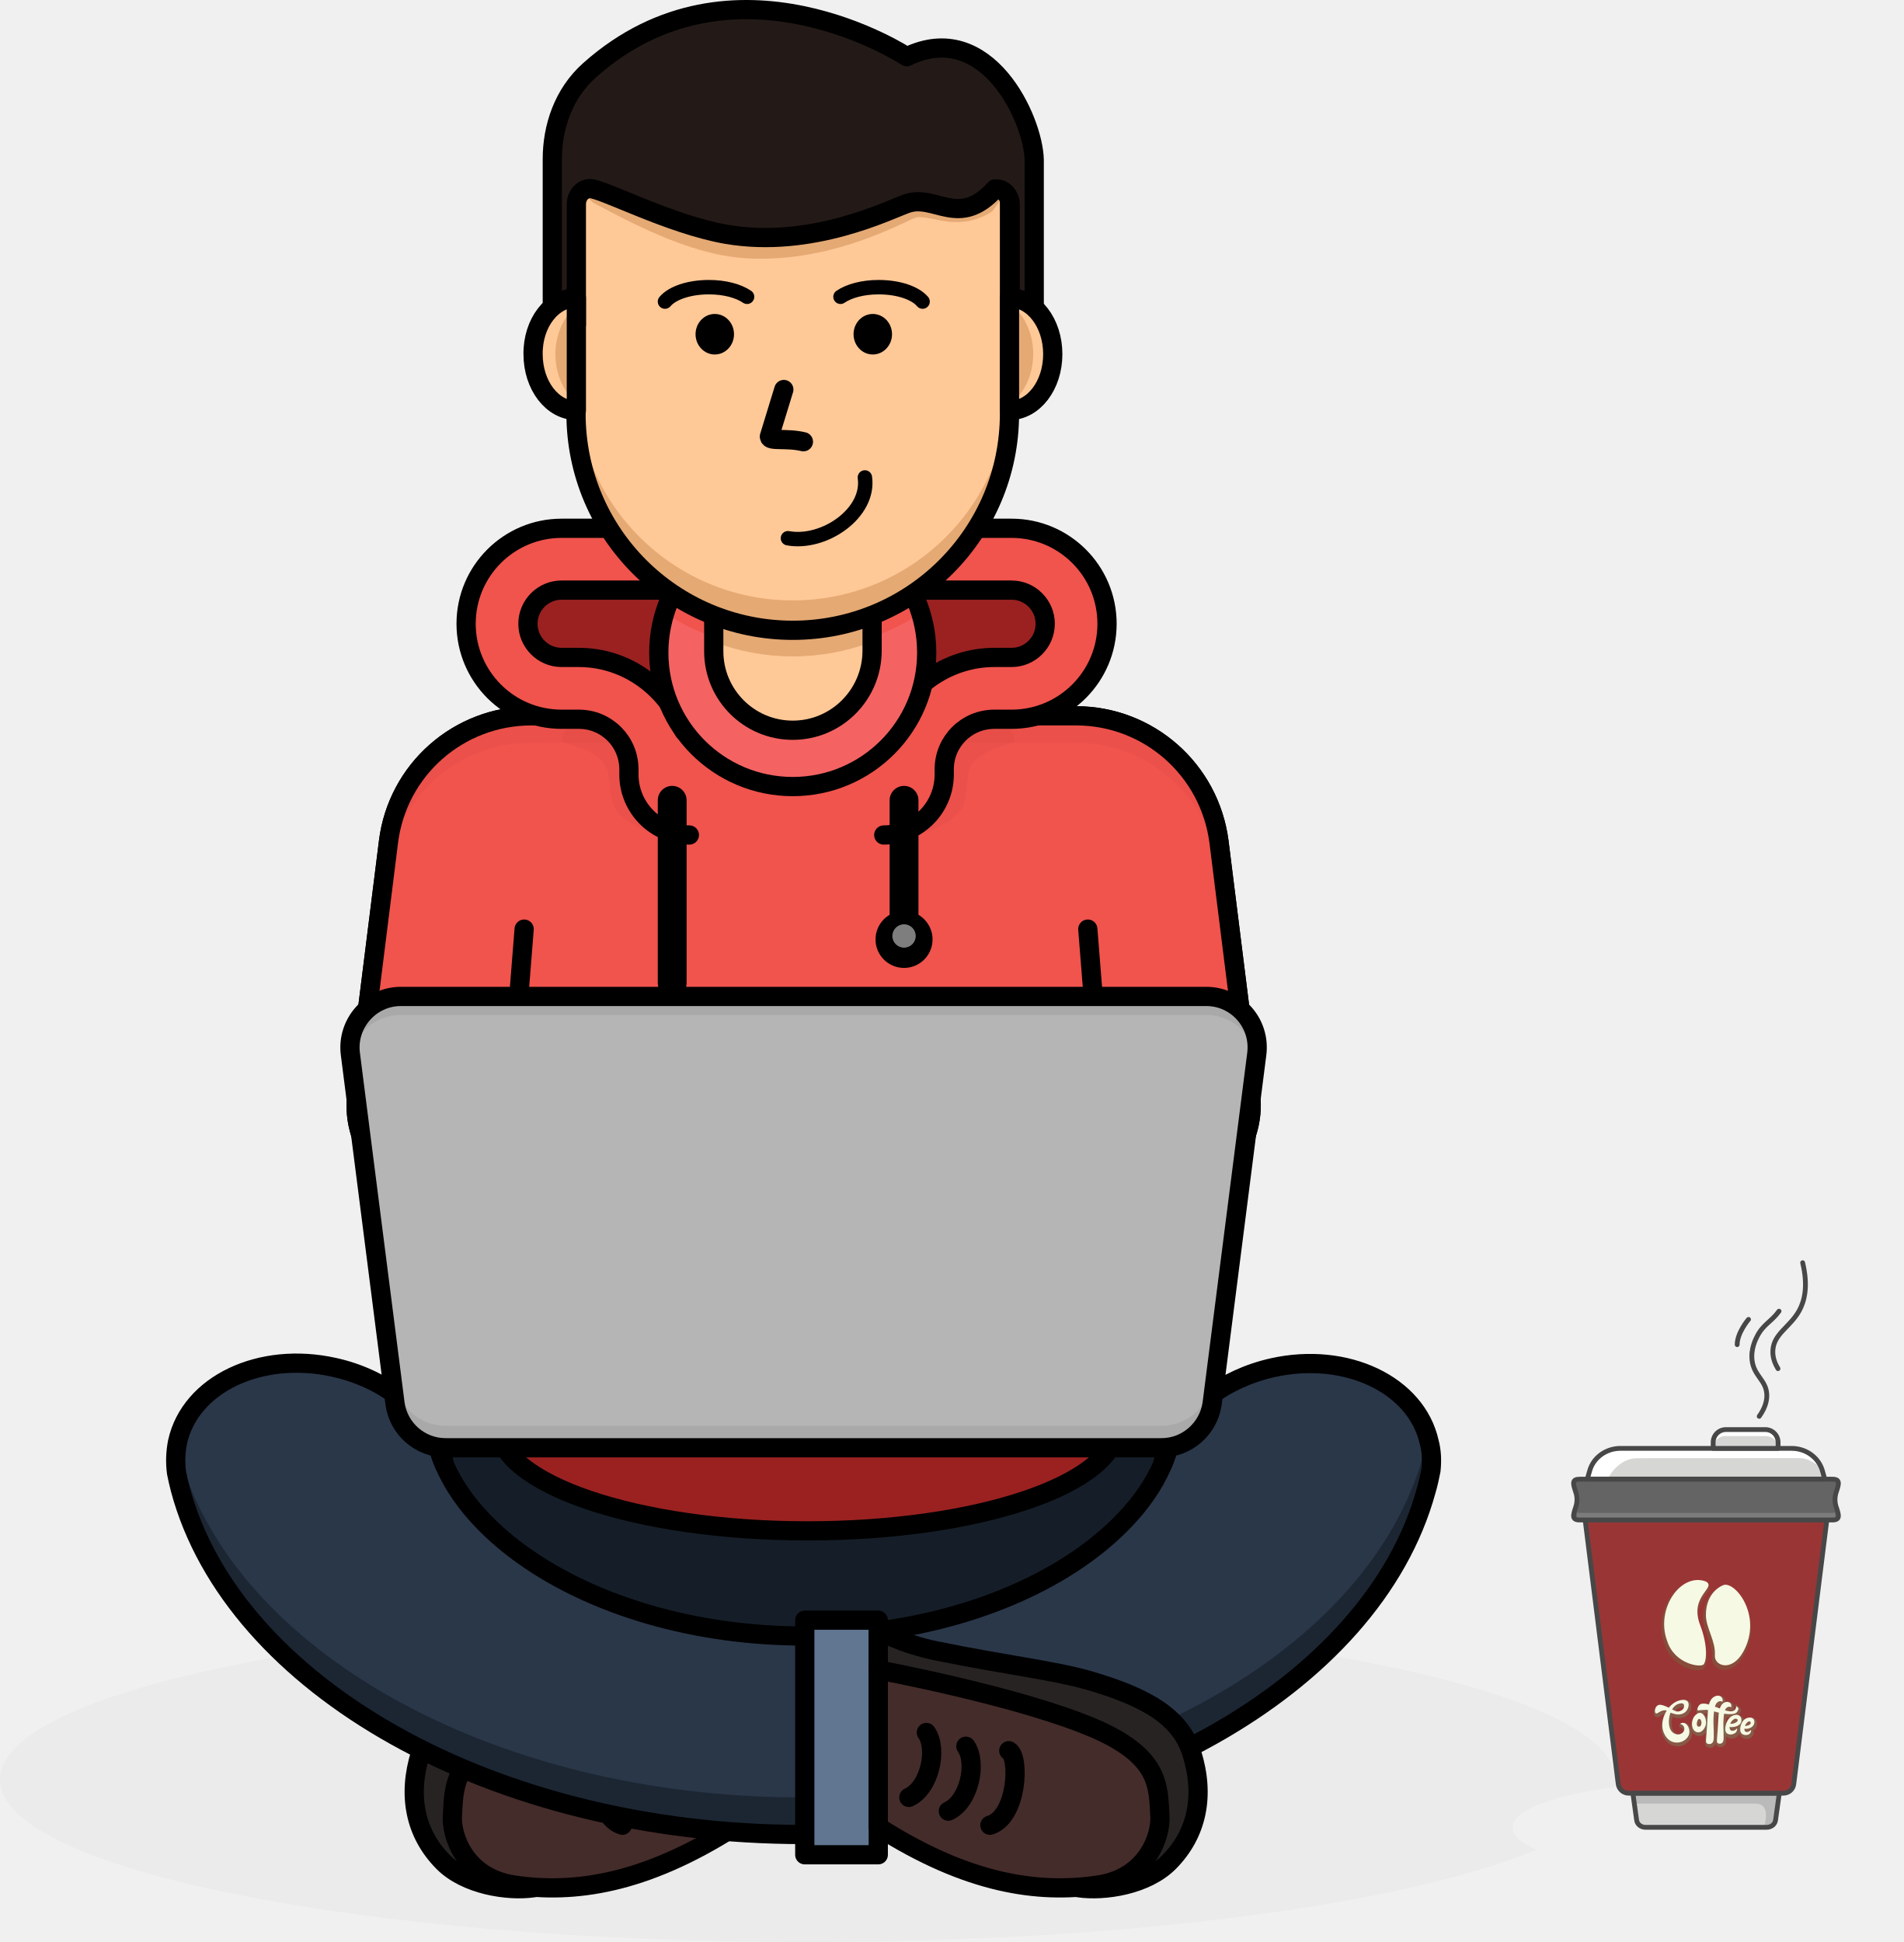
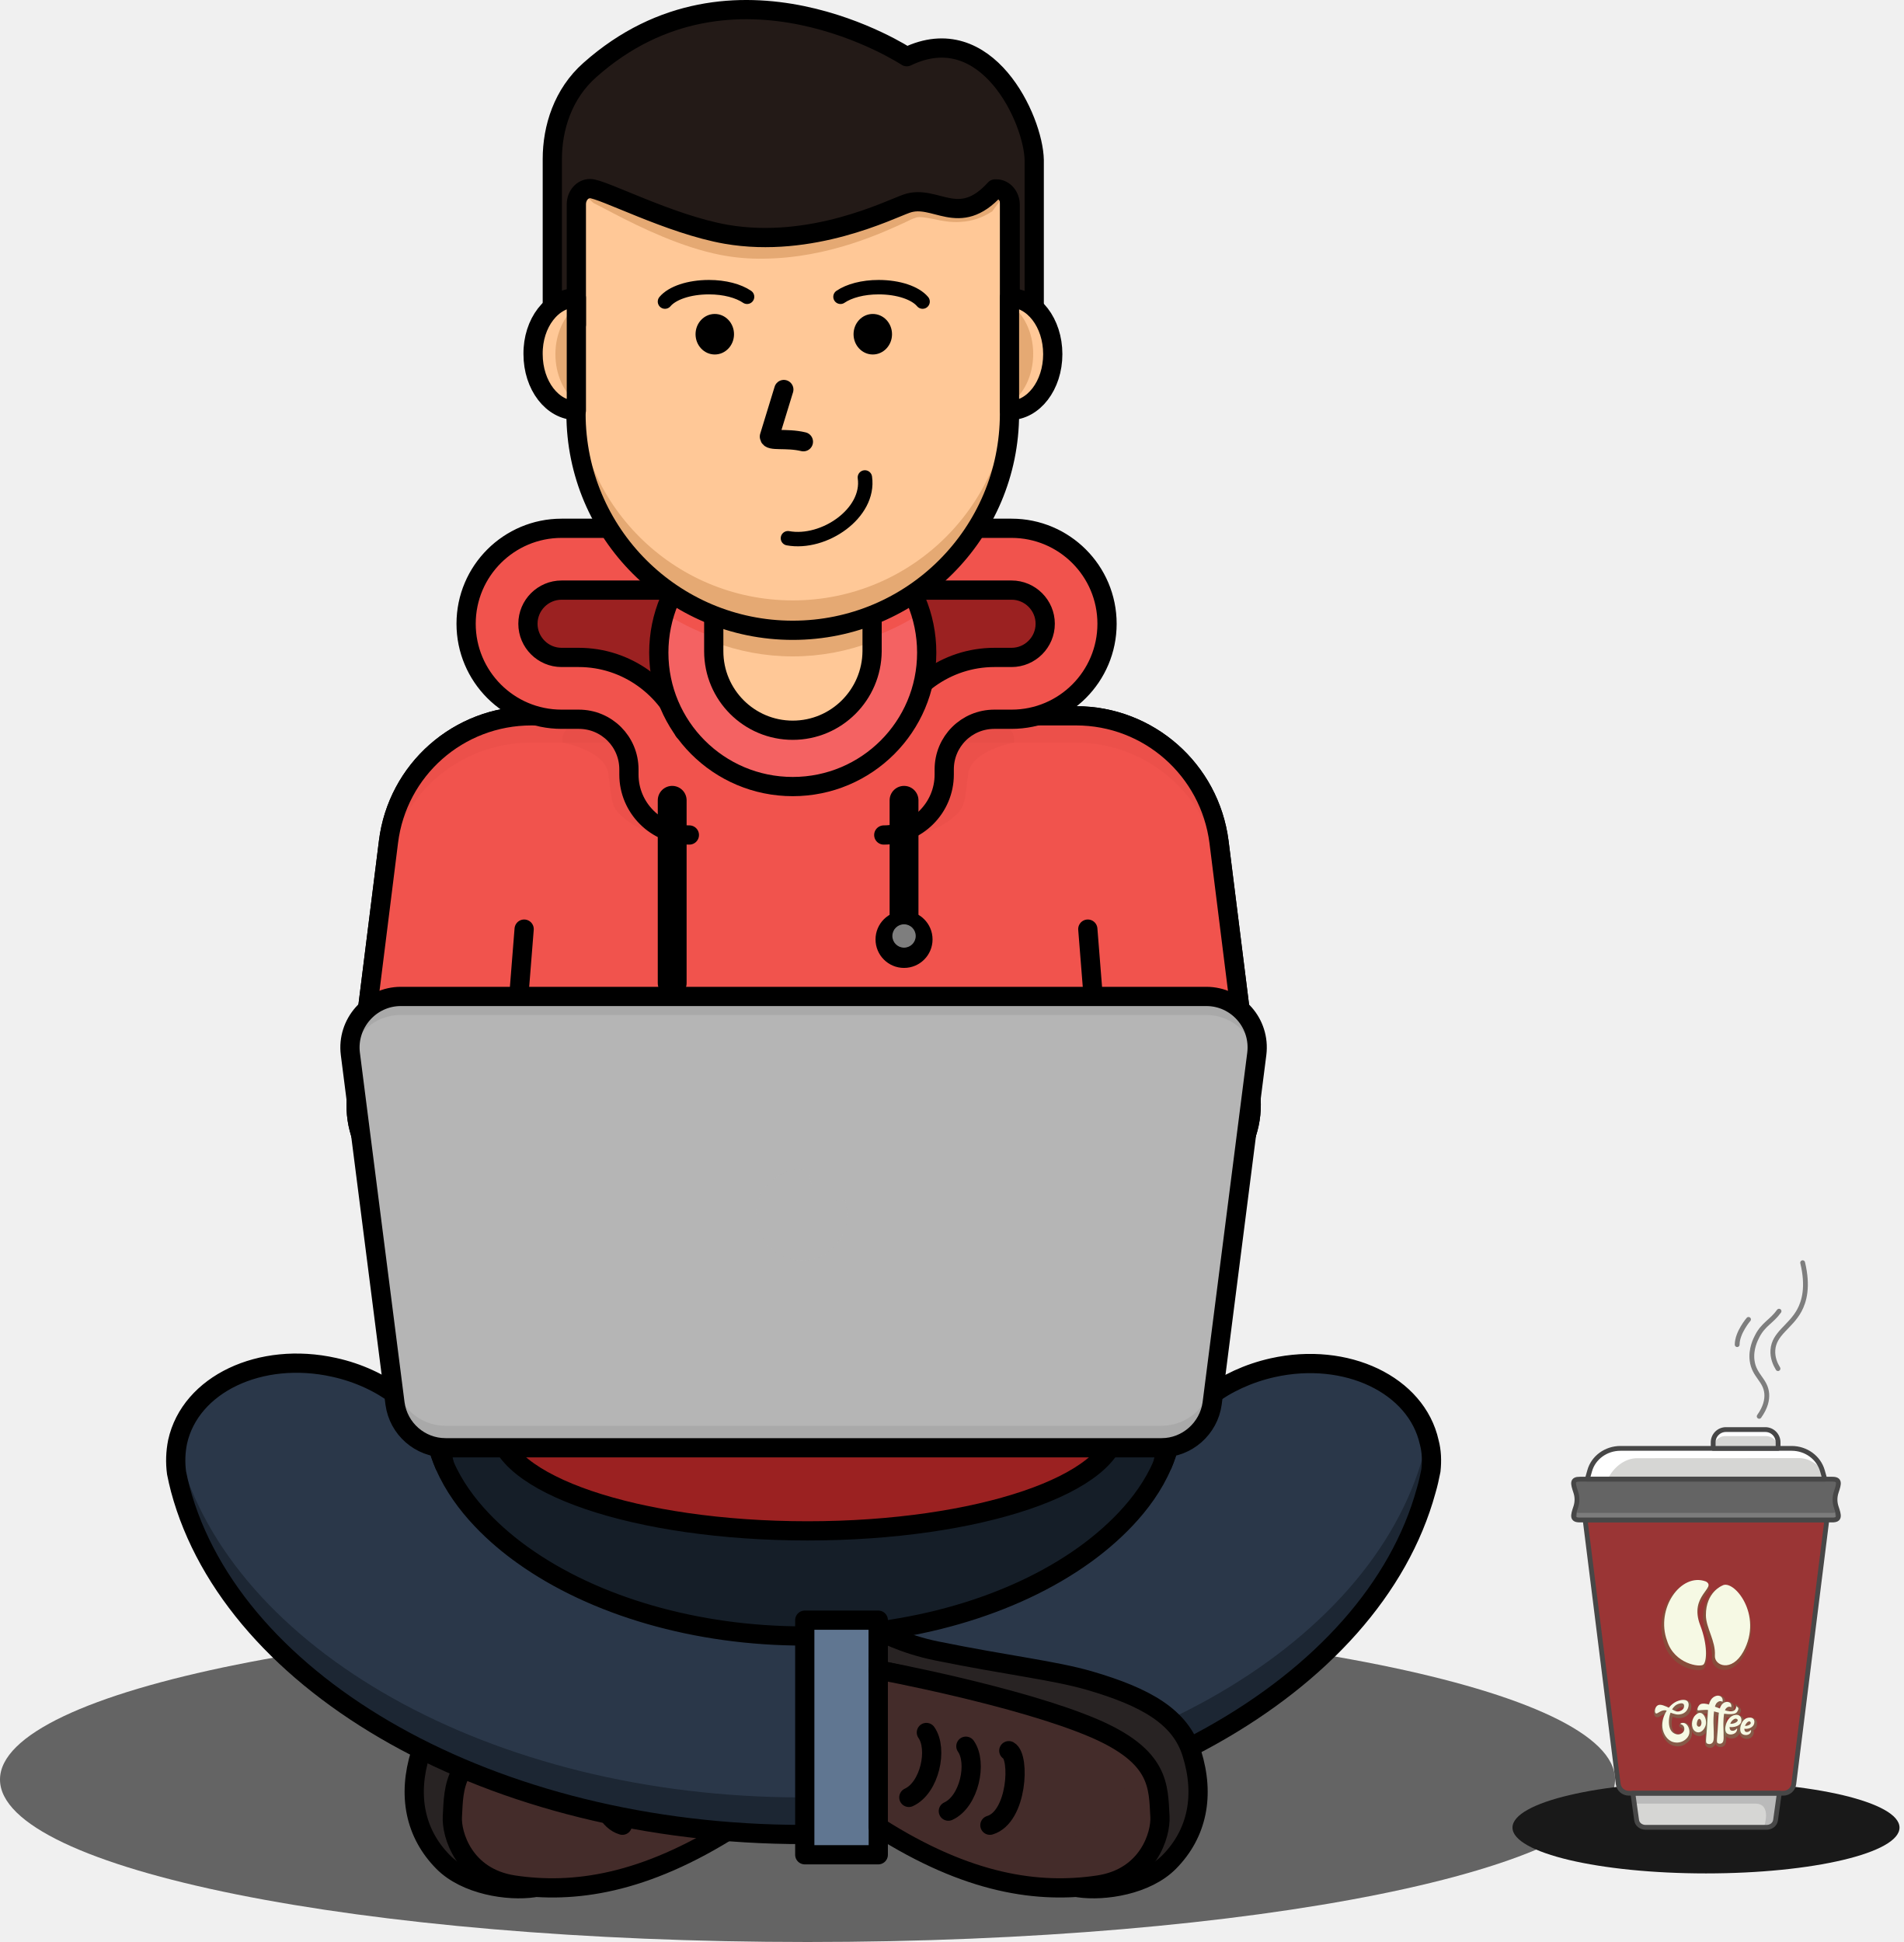
<svg xmlns="http://www.w3.org/2000/svg" width="396" height="404" viewBox="0 0 396 404" fill="none">
-   <path opacity="0.64" d="M167.986 404C260.762 404 335.971 388.868 335.971 370.203C335.971 351.537 260.762 336.406 167.986 336.406C75.21 336.406 0 351.537 0 370.203C0 388.868 75.21 404 167.986 404Z" fill="#E7E7E7" />
+   <path opacity="0.64" d="M167.986 404C260.762 404 335.971 388.868 335.971 370.203C335.971 351.537 260.762 336.406 167.986 336.406C75.21 336.406 0 351.537 0 370.203C0 388.868 75.21 404 167.986 404Z" fill="#151515" />
  <path d="M87.458 364.772C89.816 357.127 97.033 353.054 108.751 349.624C116.182 347.481 125.614 346.48 140.405 343.479C147.621 342.05 152.695 339.192 152.695 339.192V347.409C152.695 347.409 103.749 357.055 96.104 369.703C92.388 375.919 93.532 391.138 111.038 392.71C105.679 393.496 96.89 392.139 92.174 387.351C86.315 381.421 84.743 373.49 87.458 364.772Z" fill="#282323" stroke="black" stroke-width="4" stroke-miterlimit="10" stroke-linecap="round" stroke-linejoin="round" />
  <path d="M152.695 347.409C152.695 347.409 123.399 352.84 107.751 359.556C94.032 365.487 94.461 371.632 94.103 377.92C93.889 381.564 96.461 390.567 106.893 392.139C119.326 393.997 133.974 391.996 152.695 380.063C152.695 350.839 152.695 347.409 152.695 347.409Z" fill="#442C2A" />
  <path opacity="0.37" d="M94.103 377.92C94.389 372.846 94.175 367.845 101.32 362.986C101.034 364.772 100.963 366.487 100.891 368.273C100.677 371.918 109.466 367.202 119.898 368.702C130.759 370.346 137.189 382.778 152.695 374.418C152.695 376.205 152.695 378.063 152.695 379.992C133.974 391.924 119.326 393.854 106.893 392.067C96.461 390.567 93.889 381.492 94.103 377.92Z" fill="#442C2A" />
  <path d="M152.695 347.409C152.695 347.409 123.399 352.84 107.751 359.556C94.032 365.487 94.461 371.632 94.103 377.92C93.889 381.564 96.461 390.567 106.893 392.139C119.326 393.997 133.974 391.996 152.695 380.063C152.695 350.839 152.695 347.409 152.695 347.409Z" stroke="black" stroke-width="4" stroke-miterlimit="10" stroke-linecap="round" stroke-linejoin="round" />
  <path d="M125.543 364.201C123.185 365.487 123.756 377.991 129.472 379.706" stroke="black" stroke-width="4" stroke-miterlimit="10" stroke-linecap="round" stroke-linejoin="round" />
  <path d="M134.474 363.272C132.045 366.701 133.76 374.776 138.118 376.776" stroke="black" stroke-width="4" stroke-miterlimit="10" stroke-linecap="round" stroke-linejoin="round" />
  <path d="M142.692 360.414C140.262 363.843 141.977 371.918 146.336 373.918" stroke="black" stroke-width="4" stroke-miterlimit="10" stroke-linecap="round" stroke-linejoin="round" />
  <path d="M227.005 323.401C211.572 334.119 189.636 340.264 166.699 340.264C143.834 340.264 121.827 334.119 106.393 323.401C99.319 318.471 87.458 308.182 87.458 294.463C87.458 280.744 99.319 270.454 106.393 265.524C121.827 254.806 143.763 248.661 166.699 248.661C189.564 248.661 211.572 254.806 227.005 265.524C234.079 270.454 245.94 280.744 245.94 294.463C245.94 308.182 234.079 318.471 227.005 323.401Z" fill="#151E28" />
  <path d="M297.672 305.895C297.387 307.324 297.101 308.682 296.672 310.111C285.525 350.768 231.793 381.635 167.128 381.635C102.32 381.635 48.445 350.625 37.513 309.825C37.227 308.682 36.941 307.539 36.727 306.395C36.441 304.252 36.512 302.108 36.941 299.965C39.585 287.961 54.161 281.03 69.523 284.459C79.598 286.674 87.458 292.891 90.959 300.25C91.317 301.822 91.888 303.394 92.531 304.895C96.247 313.469 103.678 319.9 108.68 323.473C123.613 334.191 144.978 340.335 167.128 340.335C189.35 340.335 210.643 334.191 225.577 323.473C230.65 319.828 238.152 313.326 241.796 304.752C242.368 303.394 242.868 301.894 243.225 300.465C246.655 293.034 254.586 286.817 264.733 284.531C280.095 281.101 294.671 288.103 297.315 300.036C297.815 301.894 297.887 303.894 297.672 305.895Z" fill="#2A3749" />
  <path opacity="0.67" d="M297.315 299.893C297.244 299.536 297.172 299.25 297.03 298.893C296.815 300.036 296.529 301.251 296.172 302.394C285.168 343.051 231.364 373.918 166.771 373.918C101.963 373.918 48.088 342.908 37.156 302.108C37.013 301.68 36.941 301.251 36.798 300.751C36.513 302.608 36.441 304.466 36.727 306.253C36.941 307.396 37.227 308.539 37.513 309.682C48.445 350.482 102.321 381.492 167.128 381.492C231.793 381.492 285.526 350.625 296.672 309.968C297.03 308.611 297.387 307.181 297.673 305.752C297.887 303.895 297.816 301.894 297.315 299.893Z" fill="#151E28" />
  <path d="M297.672 305.895C297.387 307.324 297.101 308.682 296.672 310.111C285.525 350.768 231.793 381.635 167.128 381.635C102.32 381.635 48.445 350.625 37.513 309.825C37.227 308.682 36.941 307.539 36.727 306.395C36.441 304.252 36.512 302.108 36.941 299.965C39.585 287.961 54.161 281.03 69.523 284.459C79.598 286.674 87.458 292.891 90.959 300.25C91.317 301.822 91.888 303.394 92.531 304.895C96.247 313.469 103.678 319.9 108.68 323.473C123.613 334.191 144.978 340.335 167.128 340.335C189.35 340.335 210.643 334.191 225.577 323.473C230.65 319.828 238.152 313.326 241.796 304.752C242.368 303.394 242.868 301.894 243.225 300.465C246.655 293.034 254.586 286.817 264.733 284.531C280.095 281.101 294.671 288.103 297.315 300.036C297.815 301.894 297.887 303.894 297.672 305.895Z" stroke="black" stroke-width="4" stroke-miterlimit="10" stroke-linecap="round" stroke-linejoin="round" />
  <path d="M167.986 318.471C203.541 318.471 232.365 308.682 232.365 296.606C232.365 284.531 203.541 274.742 167.986 274.742C132.43 274.742 103.607 284.531 103.607 296.606C103.607 308.682 132.43 318.471 167.986 318.471Z" fill="#9B2121" />
  <path d="M167.986 318.471C203.541 318.471 232.365 308.682 232.365 296.606C232.365 284.531 203.541 274.742 167.986 274.742C132.43 274.742 103.607 284.531 103.607 296.606C103.607 308.682 132.43 318.471 167.986 318.471Z" stroke="black" stroke-width="4" stroke-miterlimit="10" stroke-linecap="round" stroke-linejoin="round" />
  <path d="M241.296 248.876H92.96C81.599 248.876 72.811 238.944 74.24 227.654L80.813 175.137C82.671 160.131 95.39 148.913 110.538 148.913H223.862C238.938 148.913 251.657 160.131 253.586 175.137L260.16 227.654C261.446 238.944 252.657 248.876 241.296 248.876Z" fill="#F1534D" />
  <path d="M241.296 248.876H92.96C81.599 248.876 72.811 238.944 74.24 227.654L80.813 175.137C82.671 160.131 95.39 148.913 110.538 148.913H223.862C238.938 148.913 251.657 160.131 253.586 175.137L260.16 227.654C261.446 238.944 252.657 248.876 241.296 248.876Z" stroke="black" stroke-width="4" stroke-miterlimit="10" stroke-linecap="round" stroke-linejoin="round" />
  <path d="M109.037 193.286L107.608 211.22" stroke="black" stroke-width="4" stroke-miterlimit="10" stroke-linecap="round" stroke-linejoin="round" />
  <path d="M226.291 193.286L227.72 211.22" stroke="black" stroke-width="4" stroke-miterlimit="10" stroke-linecap="round" stroke-linejoin="round" />
  <path d="M241.296 248.876H92.96C81.599 248.876 72.811 238.944 74.24 227.654L80.813 175.137C82.671 160.131 95.39 148.913 110.538 148.913H223.862C238.938 148.913 251.657 160.131 253.586 175.137L260.16 227.654C261.446 238.944 252.657 248.876 241.296 248.876Z" fill="#F1534D" />
  <g opacity="0.24">
    <path opacity="0.24" d="M80.742 180.71C82.599 165.705 95.318 154.487 110.466 154.487H223.79C238.867 154.487 251.585 165.705 253.515 180.71L260.017 232.799C260.231 231.156 260.303 229.441 260.088 227.654L253.515 175.137C251.657 160.131 238.938 148.913 223.79 148.913H110.466C95.389 148.913 82.671 160.131 80.742 175.137L74.168 227.654C73.954 229.369 73.954 231.084 74.239 232.799L80.742 180.71Z" fill="#9B2121" />
    <path opacity="0.24" d="M117.04 154.487C117.04 154.487 125.829 156.059 126.543 160.917C127.115 164.847 127.043 167.42 128.544 168.992C130.044 170.564 133.546 173.779 140.619 173.779C136.69 169.849 136.618 156.059 135.546 156.059C134.546 156.059 131.974 149.199 131.974 149.199L128.544 147.627C128.615 147.627 115.968 149.199 117.04 154.487Z" fill="#9B2121" />
    <path opacity="0.24" d="M210.929 154.487C210.929 154.487 202.14 156.059 201.426 160.917C200.854 164.847 200.925 167.42 199.425 168.992C197.924 170.492 194.423 173.779 187.349 173.779C191.279 169.849 191.351 156.059 192.423 156.059C193.423 156.059 195.995 149.199 195.995 149.199L199.425 147.627C199.353 147.627 212.001 149.199 210.929 154.487Z" fill="#9B2121" />
  </g>
  <path d="M241.296 248.876H92.96C81.599 248.876 72.811 238.944 74.24 227.654L80.813 175.137C82.671 160.131 95.39 148.913 110.538 148.913H223.862C238.938 148.913 251.657 160.131 253.586 175.137L260.16 227.654C261.446 238.944 252.657 248.876 241.296 248.876Z" stroke="black" stroke-width="4" stroke-miterlimit="10" stroke-linecap="round" stroke-linejoin="round" />
  <path d="M109.037 193.286L107.608 211.22" stroke="black" stroke-width="4" stroke-miterlimit="10" stroke-linecap="round" stroke-linejoin="round" />
  <path d="M226.292 193.286L227.721 211.22" stroke="black" stroke-width="4" stroke-miterlimit="10" stroke-linecap="round" stroke-linejoin="round" />
  <path d="M148.051 119.046L124.543 117.831L113.539 119.046C113.539 119.046 106.179 124.548 106.179 126.048C106.179 127.549 106.894 139.767 106.894 139.767C106.894 139.767 124.257 142.125 126.115 143.911C127.972 145.698 138.976 155.987 138.976 155.987L149.623 151.843L155.196 136.981L148.051 119.046Z" fill="#9B2121" />
  <path d="M143.906 109.973H116.754C105.822 109.973 96.89 118.833 96.89 129.837C96.89 140.769 105.75 149.701 116.754 149.701H120.327C126.114 149.701 130.759 154.345 130.759 160.133V161.204C130.759 168.135 136.404 173.78 143.334 173.78V160.919C143.477 160.919 143.62 161.062 143.62 161.204V160.133C143.62 147.271 133.188 136.839 120.327 136.839H116.754C112.896 136.839 109.752 133.695 109.752 129.837C109.752 125.978 112.896 122.834 116.754 122.834H143.906V109.973Z" fill="#F1534D" />
  <path d="M142.264 152.057C138.977 143.197 130.403 136.766 120.399 136.766H116.827C112.968 136.766 109.824 133.622 109.824 129.764C109.824 125.905 112.968 122.761 116.827 122.761H143.979V109.9H116.827C105.895 109.9 96.963 118.76 96.963 129.764C96.963 140.696 105.823 149.628 116.827 149.628H120.399C126.187 149.628 130.832 154.272 130.832 160.06V161.132C130.832 168.063 136.476 173.707 143.407 173.707" stroke="black" stroke-width="4" stroke-miterlimit="10" stroke-linecap="round" stroke-linejoin="round" />
  <path d="M179.133 119.046L202.641 117.831L213.644 119.046C213.644 119.046 221.004 124.548 221.004 126.048C221.004 127.549 220.289 139.767 220.289 139.767C220.289 139.767 202.926 142.125 201.069 143.911C199.211 145.769 188.207 155.987 188.207 155.987L177.561 151.843L171.987 136.981L179.133 119.046Z" fill="#9B2121" />
  <path d="M183.276 109.971H210.428C221.361 109.971 230.292 118.832 230.292 129.835C230.292 140.768 221.432 149.699 210.428 149.699H206.856C201.068 149.699 196.424 154.344 196.424 160.131V161.203C196.424 168.134 190.779 173.779 183.848 173.779V160.917C183.705 160.917 183.562 161.06 183.562 161.203V160.131C183.562 147.27 193.994 136.838 206.856 136.838H210.428C214.287 136.838 217.431 133.694 217.431 129.835C217.431 125.977 214.287 122.833 210.428 122.833H183.276V109.971Z" fill="#F1534D" />
  <path d="M184.991 152.057C188.278 143.197 196.852 136.766 206.856 136.766H210.428C214.287 136.766 217.431 133.622 217.431 129.764C217.431 125.905 214.287 122.761 210.428 122.761H183.276V109.9H210.428C221.361 109.9 230.292 118.76 230.292 129.764C230.292 140.696 221.432 149.628 210.428 149.628H206.856C201.068 149.628 196.424 154.272 196.424 160.06V161.132C196.424 168.063 190.779 173.707 183.848 173.707" stroke="black" stroke-width="4" stroke-miterlimit="10" stroke-linecap="round" stroke-linejoin="round" />
  <path d="M164.913 163.632C180.303 163.632 192.78 151.156 192.78 135.766C192.78 120.375 180.303 107.899 164.913 107.899C149.523 107.899 137.046 120.375 137.046 135.766C137.046 151.156 149.523 163.632 164.913 163.632Z" fill="#F46262" />
  <path d="M138.261 127.549C145.978 132.479 155.124 135.409 164.913 135.409C174.702 135.409 183.848 132.551 191.565 127.549C188.064 116.116 177.489 107.828 164.913 107.828C152.409 107.899 141.762 116.188 138.261 127.549Z" fill="#F1534D" />
  <path d="M164.913 163.632C180.303 163.632 192.78 151.156 192.78 135.766C192.78 120.375 180.303 107.899 164.913 107.899C149.523 107.899 137.046 120.375 137.046 135.766C137.046 151.156 149.523 163.632 164.913 163.632Z" stroke="black" stroke-width="4" stroke-miterlimit="10" stroke-linecap="round" stroke-linejoin="round" />
  <path d="M164.913 151.914C155.839 151.914 148.479 144.555 148.479 135.48V123.19C148.479 120.904 150.337 119.046 152.623 119.046H177.275C179.561 119.046 181.419 120.904 181.419 123.19V135.48C181.347 144.555 173.988 151.914 164.913 151.914Z" fill="#FFC897" />
  <path d="M177.275 119.046H152.623C150.337 119.046 148.479 121.047 148.479 123.476V133.551C153.624 135.48 159.125 136.552 164.913 136.552C170.701 136.552 176.203 135.48 181.347 133.551V123.476C181.347 121.047 179.49 119.046 177.275 119.046Z" fill="#E5A973" />
  <path d="M164.913 151.914C155.839 151.914 148.479 144.555 148.479 135.48V123.19C148.479 120.904 150.337 119.046 152.623 119.046H177.275C179.561 119.046 181.419 120.904 181.419 123.19V135.48C181.347 144.555 173.988 151.914 164.913 151.914Z" stroke="black" stroke-width="4" stroke-miterlimit="10" stroke-linecap="round" stroke-linejoin="round" />
  <path d="M182.705 337.049H167.414V385.851H182.705V337.049Z" fill="#607691" />
  <path d="M182.705 337.049H167.414V385.851H182.705V337.049Z" stroke="black" stroke-width="4" stroke-miterlimit="10" stroke-linecap="round" stroke-linejoin="round" />
  <path d="M92.46 304.752C91.817 303.251 91.317 301.751 90.888 300.108C91.674 301.68 92.174 303.18 92.46 304.752Z" stroke="black" stroke-width="4" stroke-miterlimit="10" stroke-linecap="round" stroke-linejoin="round" />
  <path d="M241.868 304.609C242.154 303.108 242.654 301.679 243.297 300.322C242.94 301.822 242.44 303.251 241.868 304.609Z" stroke="black" stroke-width="4" stroke-miterlimit="10" stroke-linecap="round" stroke-linejoin="round" />
  <path d="M241.654 301.181H92.674C87.387 301.181 82.885 297.251 82.171 291.964L72.882 219.225C72.096 212.937 77.026 207.292 83.386 207.292H250.943C257.302 207.292 262.232 212.866 261.446 219.225L252.157 291.964C251.443 297.18 246.941 301.181 241.654 301.181Z" fill="#B5B5B5" />
  <path opacity="0.21" d="M252.086 287.389C251.443 292.676 246.941 296.606 241.582 296.606H92.674C87.387 296.606 82.885 292.676 82.171 287.389L73.025 215.722C72.811 216.865 72.739 218.008 72.882 219.223L82.171 291.962C82.814 297.249 87.315 301.179 92.674 301.179H241.654C246.941 301.179 251.443 297.249 252.157 291.962L261.446 219.223C261.589 218.008 261.517 216.865 261.303 215.722L252.086 287.389Z" fill="#7E7E7E" />
  <path opacity="0.21" d="M72.954 219.866C73.811 215.007 78.098 211.149 83.314 211.149H250.871C256.159 211.149 260.375 214.936 261.232 219.866L261.303 219.151C262.089 212.864 257.159 207.219 250.8 207.219H83.386C77.027 207.219 72.096 212.792 72.882 219.151L72.954 219.866Z" fill="#7E7E7E" />
  <path d="M241.654 301.181H92.674C87.387 301.181 82.885 297.251 82.171 291.964L72.882 219.225C72.096 212.937 77.026 207.292 83.386 207.292H250.943C257.302 207.292 262.232 212.866 261.446 219.225L252.157 291.964C251.443 297.18 246.941 301.181 241.654 301.181Z" stroke="black" stroke-width="4" stroke-miterlimit="10" stroke-linecap="round" stroke-linejoin="round" />
  <path opacity="0.66" d="M174.202 249.805C170.987 249.805 168.414 247.232 168.414 244.017C168.414 243.803 168.414 243.588 168.486 243.374C167.914 243.303 167.342 243.231 166.771 243.231C161.555 243.231 157.268 247.518 157.268 252.734C157.268 257.95 161.555 262.238 166.771 262.238C171.987 262.238 176.274 257.95 176.274 252.734C176.274 251.663 176.06 250.591 175.774 249.59C175.274 249.662 174.774 249.805 174.202 249.805Z" fill="#B5B5B5" />
  <path d="M247.941 364.772C245.583 357.127 238.367 353.054 226.648 349.624C219.217 347.481 209.785 346.48 194.995 343.479C187.778 342.05 182.705 339.192 182.705 339.192V347.409C182.705 347.409 231.65 357.055 239.295 369.703C243.011 375.919 241.868 391.138 224.362 392.71C229.721 393.496 238.51 392.139 243.225 387.351C249.085 381.421 250.656 373.49 247.941 364.772Z" fill="#282323" stroke="black" stroke-width="4" stroke-miterlimit="10" stroke-linecap="round" stroke-linejoin="round" />
  <path d="M182.705 347.409C182.705 347.409 212.001 352.84 227.649 359.556C241.368 365.487 240.939 371.632 241.296 377.92C241.511 381.564 238.938 390.567 228.506 392.139C216.073 393.997 201.425 391.996 182.705 380.063C182.705 350.839 182.705 347.409 182.705 347.409Z" fill="#442C2A" />
  <path opacity="0.37" d="M241.296 377.92C241.01 372.846 241.225 367.845 234.079 362.986C234.365 364.772 234.437 366.487 234.508 368.273C234.723 371.918 232.15 380.921 221.718 382.493C210.857 384.136 198.21 382.778 182.705 374.418C182.705 376.205 182.705 378.063 182.705 379.992C201.425 391.924 216.073 393.854 228.506 392.067C239.01 390.567 241.511 381.492 241.296 377.92Z" fill="#442C2A" />
  <path d="M182.705 347.409C182.705 347.409 212.001 352.84 227.649 359.556C241.368 365.487 240.939 371.632 241.296 377.92C241.511 381.564 238.938 390.567 228.506 392.139C216.073 393.997 201.425 391.996 182.705 380.063C182.705 350.839 182.705 347.409 182.705 347.409Z" stroke="black" stroke-width="4" stroke-miterlimit="10" stroke-linecap="round" stroke-linejoin="round" />
  <path d="M209.857 364.201C212.215 365.487 211.644 377.991 205.927 379.706" stroke="black" stroke-width="4" stroke-miterlimit="10" stroke-linecap="round" stroke-linejoin="round" />
  <path d="M200.926 363.272C203.355 366.701 201.64 374.776 197.281 376.776" stroke="black" stroke-width="4" stroke-miterlimit="10" stroke-linecap="round" stroke-linejoin="round" />
  <path d="M192.709 360.414C195.138 363.843 193.423 371.918 189.064 373.918" stroke="black" stroke-width="4" stroke-miterlimit="10" stroke-linecap="round" stroke-linejoin="round" />
  <path d="M139.833 166.491V204.503" stroke="black" stroke-width="6" stroke-miterlimit="10" stroke-linecap="round" stroke-linejoin="round" />
  <path d="M188.064 166.491V193.285" stroke="black" stroke-width="6" stroke-miterlimit="10" stroke-linecap="round" stroke-linejoin="round" />
  <path d="M188.064 201.36C191.339 201.36 193.994 198.705 193.994 195.429C193.994 192.154 191.339 189.499 188.064 189.499C184.789 189.499 182.133 192.154 182.133 195.429C182.133 198.705 184.789 201.36 188.064 201.36Z" fill="black" />
  <path d="M188.064 197.144C189.406 197.144 190.493 196.056 190.493 194.715C190.493 193.373 189.406 192.285 188.064 192.285C186.722 192.285 185.635 193.373 185.635 194.715C185.635 196.056 186.722 197.144 188.064 197.144Z" fill="#7E7E7E" />
  <path d="M164.913 131.121C140.048 131.121 119.826 110.972 119.826 86.035V33.731H210V86.035C210 110.9 189.85 131.121 164.913 131.121Z" fill="#FFC897" />
  <path d="M164.913 124.905C140.048 124.905 119.826 104.755 119.826 79.818V86.035C119.826 110.9 139.976 131.122 164.913 131.122C189.779 131.122 210 110.972 210 86.035V79.818C210 104.684 189.85 124.905 164.913 124.905Z" fill="#E5A973" />
  <path d="M164.913 131.121C140.048 131.121 119.826 110.972 119.826 86.035V33.731H210V86.035C210 110.9 189.85 131.121 164.913 131.121Z" stroke="black" stroke-width="4" stroke-miterlimit="10" stroke-linecap="round" stroke-linejoin="round" />
  <path d="M210.357 38.947C210.214 36.518 210.072 34.017 210 31.588C179.99 33.017 149.837 32.802 119.898 30.159C119.684 32.945 119.541 35.732 119.326 38.519C120.684 39.733 122.113 41.019 123.471 42.234C124.614 42.806 126.114 43.592 127.472 44.306C133.474 47.45 141.834 51.452 149.837 53.023C152.766 53.595 155.839 53.881 158.983 53.809C172.487 53.667 183.848 48.308 188.636 46.093C189.35 45.735 189.922 45.45 190.279 45.378C190.565 45.235 190.851 45.164 191.279 45.164C192.137 45.164 193.137 45.378 194.352 45.592C195.924 45.95 197.782 46.307 199.854 46.164C202.212 46.021 204.355 45.307 206.427 43.949C207.642 42.234 209 40.591 210.357 38.947Z" fill="#E5A973" />
  <path d="M188.636 11.795C188.636 11.795 152.552 -11.998 122.685 14.582C117.111 19.512 114.896 26.586 114.896 33.088V67.528H119.898V42.52C119.898 40.662 121.184 39.233 122.756 39.233C125.328 39.233 139.262 46.664 151.051 48.736C168.843 51.809 185.063 43.592 188.564 42.377C194.566 40.233 199.425 47.665 206.999 39.305H207.285C208.857 39.305 210.143 40.805 210.143 42.592V67.6H215.145V33.303C215.002 24.871 205.284 3.721 188.636 11.795Z" fill="#231A17" />
  <g opacity="0.34">
    <path opacity="0.34" d="M119.826 62.813H114.825V67.528H119.826V62.813Z" fill="#231A17" />
    <path opacity="0.34" d="M215.001 62.813H210V67.528H215.001V62.813Z" fill="#231A17" />
  </g>
  <path d="M188.636 11.795C188.636 11.795 152.552 -11.998 122.685 14.582C117.111 19.512 114.896 26.586 114.896 33.088V67.528H119.898V42.52C119.898 40.662 121.184 39.233 122.756 39.233C125.328 39.233 139.262 46.664 151.051 48.736C168.843 51.809 185.063 43.592 188.564 42.377C194.566 40.233 199.425 47.665 206.999 39.305H207.285C208.857 39.305 210.143 40.805 210.143 42.592V67.6H215.145V33.303C215.002 24.871 205.284 3.721 188.636 11.795Z" stroke="black" stroke-width="4" stroke-miterlimit="10" stroke-linecap="round" stroke-linejoin="round" />
  <path d="M210 61.955V85.392C215.001 85.392 219.003 80.175 219.003 73.673C219.003 67.171 215.001 61.955 210 61.955Z" fill="#FFC897" />
  <path d="M210 63.241V84.034C212.929 82.105 214.93 78.175 214.93 73.602C214.93 69.1 212.929 65.17 210 63.241Z" fill="#E5A973" />
  <path d="M210 61.955V85.392C215.001 85.392 219.003 80.175 219.003 73.673C219.003 67.171 215.001 61.955 210 61.955Z" stroke="black" stroke-width="4" stroke-miterlimit="10" stroke-linecap="round" stroke-linejoin="round" />
  <path d="M119.898 61.955V85.392C114.896 85.392 110.895 80.175 110.895 73.673C110.823 67.171 114.896 61.955 119.898 61.955Z" fill="#FFC897" />
  <path d="M119.898 63.67C117.326 65.742 115.539 69.458 115.539 73.673C115.539 77.889 117.254 81.605 119.898 83.677V63.67Z" fill="#E5A973" />
  <path d="M119.898 61.955V85.392C114.896 85.392 110.895 80.175 110.895 73.673C110.823 67.171 114.896 61.955 119.898 61.955Z" stroke="black" stroke-width="4" stroke-miterlimit="10" stroke-linecap="round" stroke-linejoin="round" />
  <path d="M163.055 81.033L160.054 90.822C160.054 91.894 163.556 91.037 167.128 91.894" stroke="black" stroke-width="4" stroke-miterlimit="10" stroke-linecap="round" stroke-linejoin="round" />
  <path d="M179.918 99.325C180.99 106.756 171.415 113.33 163.913 111.972" stroke="black" stroke-width="3" stroke-miterlimit="10" stroke-linecap="round" stroke-linejoin="round" />
  <path d="M148.693 72.745C150.351 72.745 151.694 71.305 151.694 69.529C151.694 67.753 150.351 66.314 148.693 66.314C147.036 66.314 145.692 67.753 145.692 69.529C145.692 71.305 147.036 72.745 148.693 72.745Z" stroke="black" stroke-width="2" stroke-miterlimit="10" stroke-linecap="round" stroke-linejoin="round" />
  <path d="M148.693 72.745C150.351 72.745 151.694 71.305 151.694 69.529C151.694 67.753 150.351 66.314 148.693 66.314C147.036 66.314 145.692 67.753 145.692 69.529C145.692 71.305 147.036 72.745 148.693 72.745Z" fill="black" />
  <path d="M138.333 62.741C139.833 60.955 143.334 59.74 147.479 59.74C150.766 59.74 153.624 60.526 155.41 61.741" stroke="black" stroke-width="3" stroke-miterlimit="10" stroke-linecap="round" stroke-linejoin="round" />
  <path d="M181.562 72.745C183.219 72.745 184.563 71.305 184.563 69.529C184.563 67.753 183.219 66.314 181.562 66.314C179.904 66.314 178.561 67.753 178.561 69.529C178.561 71.305 179.904 72.745 181.562 72.745Z" stroke="black" stroke-width="2" stroke-miterlimit="10" stroke-linecap="round" stroke-linejoin="round" />
  <path d="M181.562 72.745C183.219 72.745 184.563 71.305 184.563 69.529C184.563 67.753 183.219 66.314 181.562 66.314C179.904 66.314 178.561 67.753 178.561 69.529C178.561 71.305 179.904 72.745 181.562 72.745Z" fill="black" />
  <path d="M191.922 62.741C190.422 60.955 186.921 59.74 182.776 59.74C179.489 59.74 176.631 60.526 174.845 61.741" stroke="black" stroke-width="3" stroke-miterlimit="10" stroke-linecap="round" stroke-linejoin="round" />
-   <ellipse cx="354.892" cy="380.198" rx="40.256" ry="9.534" fill="#F0F0F0" />
+   <ellipse cx="354.892" cy="380.198" rx="40.256" ry="9.534" fill="#191919" />
  <path d="M339.679 373.049L340.465 378.67C340.583 379.515 341.369 380.144 342.313 380.144H367.51C368.454 380.144 369.24 379.515 369.358 378.67L370.144 373.049H339.679Z" fill="#D6D6D4" />
  <path d="M366.94 380.144L368.768 379.672L370.105 373.049H339.679L339.974 375.211H365.093C365.112 375.211 365.112 375.211 365.132 375.211C368.729 375.211 366.94 380.144 366.94 380.144Z" fill="#BABABA" />
  <path d="M373.151 371.142L380.031 316.207H329.753L336.632 371.142C336.77 372.223 337.713 373.049 338.834 373.049H370.97C372.09 373.049 373.014 372.243 373.151 371.142Z" fill="#9A3535" />
  <path opacity="0.34" d="M353.496 361.177C353.005 361.177 352.632 360.922 352.494 360.823C352.062 360.469 351.806 359.88 351.786 359.172C351.747 358.307 352.062 357.462 352.612 356.932C352.769 356.794 353.221 356.342 353.811 356.342C353.87 356.342 353.929 356.342 353.988 356.362C354.381 356.421 354.735 356.676 355.01 357.108C355.442 357.757 355.58 358.642 355.403 359.388C355.187 360.253 354.46 361.177 353.536 361.197L353.496 361.177ZM353.693 358.465C353.516 358.877 353.555 359.133 353.614 359.192C353.614 359.192 353.634 359.192 353.634 359.212C353.654 359.192 353.693 359.133 353.732 359.035C353.791 358.838 353.752 358.622 353.693 358.465Z" fill="#60A06C" />
  <path opacity="0.34" d="M355.777 363.614C355.521 363.614 355.266 363.536 355.069 363.398C354.637 363.103 354.657 362.71 354.774 361.275C354.853 360.371 354.971 358.976 355.069 356.814C355.069 356.696 355.089 356.597 355.089 356.479C355.069 356.479 355.069 356.479 355.05 356.479C355.01 356.479 354.951 356.479 354.912 356.479C354.755 356.499 354.598 356.499 354.44 356.499C354.263 356.499 354.106 356.519 353.949 356.538C353.89 356.538 353.831 356.558 353.772 356.558C353.654 356.578 353.556 356.578 353.477 356.578C353.3 356.578 353.163 356.519 353.045 356.401C352.632 355.988 353.084 355.104 353.418 354.769C353.693 354.514 354.067 354.376 354.519 354.376C354.774 354.376 355.069 354.416 355.423 354.494C355.639 353.865 355.954 353.413 356.347 353.138C356.504 353.02 356.936 352.725 357.506 352.725C357.585 352.725 357.664 352.725 357.742 352.745C357.86 352.765 358.234 352.824 358.548 353.118C358.843 353.413 358.922 353.806 358.922 354.082C359.079 354.023 359.236 353.983 359.433 353.983C359.511 353.983 359.57 353.983 359.649 354.003C359.767 354.023 360.101 354.062 360.376 354.357C360.828 354.809 360.71 355.457 360.691 355.575L360.612 355.909C360.671 355.89 360.73 355.85 360.769 355.811C360.887 355.693 360.966 355.516 360.985 355.261L361.044 354.455L362.047 355.398L362.086 355.457C362.263 355.811 362.145 356.263 361.732 356.774C361.437 357.148 360.867 357.325 360.003 357.325C359.747 357.325 359.452 357.305 359.138 357.266C359.02 358.229 359.04 359.29 359.04 359.29C359.059 359.683 359.059 360.057 359.079 360.371C359.138 362.12 359.157 362.828 358.607 363.241C358.411 363.378 358.155 363.457 357.9 363.457C357.664 363.457 357.448 363.398 357.251 363.26C357.054 363.123 356.956 362.985 356.917 362.71C356.838 362.946 356.701 363.123 356.504 363.28C356.347 363.516 356.072 363.614 355.777 363.614ZM357.113 356.912C357.035 357.895 357.054 358.838 357.054 358.838C357.074 359.29 357.074 359.703 357.094 360.076C357.094 360.234 357.113 360.371 357.113 360.509C357.172 359.781 357.231 358.838 357.29 357.58C357.29 357.364 357.31 357.167 357.33 356.971C357.251 356.951 357.192 356.931 357.113 356.912ZM359.649 355.949C359.885 355.988 360.081 356.027 360.239 356.027C360.297 356.027 360.356 356.027 360.415 356.008L360.16 355.87C360.081 355.831 360.003 355.811 359.944 355.811C359.924 355.811 359.904 355.811 359.885 355.811C359.865 355.811 359.747 355.85 359.649 355.949ZM357.723 355.3C357.821 355.064 357.959 354.848 358.096 354.691C358.076 354.691 358.076 354.691 358.057 354.691C358.037 354.691 357.998 354.691 357.978 354.691C357.978 354.691 357.782 354.73 357.585 354.946C357.546 354.986 357.487 355.064 357.428 355.202C357.467 355.202 357.664 355.28 357.723 355.3Z" fill="#60A06C" />
  <path opacity="0.34" d="M360.219 361.669C359.766 361.669 359.373 361.531 359.118 361.276C358.744 360.902 358.607 360.214 358.784 359.428C358.961 358.563 359.531 357.403 360.572 356.971C360.671 356.932 361.024 356.794 361.437 356.794C361.811 356.794 362.125 356.912 362.381 357.109C362.872 357.521 362.951 358.229 362.813 358.72C362.675 359.231 362.302 359.566 361.87 359.782C361.909 359.841 361.968 359.919 361.968 360.057C362.007 360.352 361.85 360.823 361.516 361.158C361.221 361.472 360.73 361.669 360.219 361.669ZM361.221 358.347C361.162 358.367 361.103 358.406 361.024 358.465C361.103 358.426 361.162 358.386 361.221 358.347Z" fill="#60A06C" />
  <path opacity="0.34" d="M363.383 361.747C362.931 361.747 362.479 361.59 362.223 361.295C361.85 360.902 361.732 360.273 361.87 359.526C362.066 358.583 362.656 357.777 363.363 357.482C363.619 357.384 363.914 357.325 364.189 357.325C364.641 357.325 364.995 357.462 365.231 357.737C365.663 358.229 365.506 358.917 365.447 359.113C365.329 359.526 365.054 359.841 364.719 360.057C364.778 360.116 364.837 360.214 364.837 360.352C364.857 360.627 364.719 361.079 364.405 361.354C364.169 361.609 363.796 361.747 363.383 361.747Z" fill="#60A06C" />
  <path opacity="0.34" d="M348.995 363.3C348.681 363.3 348.386 363.26 348.091 363.162C347.108 362.867 346.322 362.061 345.87 360.902C345.379 359.644 345.536 358.052 346.244 356.617C345.949 356.676 345.693 356.833 345.457 356.971C345.202 357.128 344.986 357.246 344.75 357.246C344.612 357.246 344.494 357.207 344.376 357.128C344.16 356.951 344.042 356.637 344.062 356.244C344.082 355.772 344.298 355.123 344.828 354.828C345.025 354.711 345.261 354.652 345.516 354.652C346.027 354.652 346.617 354.887 347.226 355.163C347.816 354.494 348.504 354.042 349.212 353.806C349.605 353.688 349.998 353.61 350.332 353.61C350.843 353.61 351.256 353.767 351.511 354.062C352.101 354.73 351.826 355.929 351.216 356.637C350.922 356.971 350.371 357.384 349.388 357.443C349.329 357.443 349.29 357.443 349.231 357.443C348.858 357.443 348.543 357.364 348.189 357.246C348.091 357.226 348.013 357.187 347.934 357.167C347.561 358.484 347.737 359.899 348.366 360.43C348.563 360.587 348.897 360.764 349.251 360.764C349.329 360.764 349.408 360.764 349.467 360.745C349.487 360.745 350.017 360.607 350.116 360.194C350.175 359.998 350.135 359.742 350.017 359.605C349.939 359.506 349.821 359.467 349.703 359.408C349.585 359.369 349.27 359.231 349.31 358.897C349.349 358.524 349.821 358.347 350.234 358.347C350.352 358.347 350.469 358.366 350.587 358.386C351.492 358.622 352.16 359.899 351.944 361.02C351.767 361.963 351.059 362.474 350.823 362.651C350.312 363.103 349.664 363.3 348.995 363.3ZM348.622 355.87C348.858 355.988 349.015 356.047 349.172 356.047C349.212 356.047 349.251 356.047 349.29 356.047C349.624 356.008 350.017 355.811 350.116 355.497C350.175 355.339 350.155 355.182 350.116 355.163C350.116 355.163 350.057 355.123 349.958 355.123C349.723 355.123 349.428 355.222 349.231 355.339L349.212 355.359C348.995 355.477 348.799 355.654 348.622 355.87Z" fill="#60A06C" />
  <path d="M329.753 316.207L330.284 320.531H372.11C373.702 320.531 374.94 321.926 374.743 323.518L370.38 368.725C370.203 370.454 368.906 371.869 367.196 372.184L362.282 373.068H369.279H370.95C372.07 373.068 373.014 372.263 373.151 371.162L380.031 316.226H329.753V316.207Z" fill="#9A3535" />
  <path d="M339.679 373.049L340.465 378.67C340.583 379.515 341.369 380.144 342.313 380.144H367.51C368.454 380.144 369.24 379.515 369.358 378.67L370.144 373.049H339.679Z" stroke="#474747" stroke-miterlimit="10" stroke-linecap="round" stroke-linejoin="round" />
  <path d="M373.151 371.142L380.031 316.207H329.753L336.632 371.142C336.77 372.223 337.713 373.049 338.834 373.049H370.97C372.09 373.049 373.014 372.243 373.151 371.142Z" stroke="#474747" stroke-miterlimit="10" stroke-linecap="round" stroke-linejoin="round" />
  <path d="M381.111 316.207C363.638 316.207 346.145 316.207 328.672 316.207C326.962 316.226 327.198 315.303 327.787 313.553C328.141 312.512 328.141 311.391 327.787 310.369C327.198 308.6 326.962 307.696 328.672 307.716C346.145 307.716 363.638 307.716 381.111 307.716C382.821 307.696 382.585 308.62 381.996 310.369C381.642 311.411 381.642 312.531 381.996 313.553C382.585 315.303 382.821 316.226 381.111 316.207Z" fill="#646464" />
  <path d="M381.996 310.349C382.37 309.209 382.606 308.423 382.271 308.01C382.193 308.266 382.095 308.561 381.996 308.875C381.741 309.622 381.682 310.428 381.78 311.214C381.839 310.919 381.898 310.644 381.996 310.349Z" fill="#7C7C7C" />
  <path d="M328.004 311.214C328.122 310.428 328.063 309.642 327.788 308.875C327.689 308.561 327.591 308.286 327.513 308.01C327.178 308.423 327.395 309.209 327.788 310.349C327.886 310.644 327.965 310.919 328.004 311.214Z" fill="#7C7C7C" />
  <path d="M382.271 314.398C382.075 314.615 381.721 314.732 381.112 314.732C363.638 314.732 346.145 314.732 328.672 314.732C328.063 314.732 327.709 314.634 327.512 314.398C327.178 315.597 327.257 316.207 328.672 316.207C346.145 316.207 363.638 316.207 381.112 316.207C382.527 316.226 382.605 315.597 382.271 314.398Z" fill="#7C7C7C" />
  <path d="M381.996 313.553C381.957 313.455 381.937 313.357 381.917 313.258C381.662 314.182 381.682 315.165 381.976 316.089C382.704 315.794 382.448 314.929 381.996 313.553Z" fill="#646464" />
  <path d="M328.063 312.295C328.259 312.217 329.026 310.31 330.205 310.31C347.678 310.31 362.557 310.31 380.03 310.31C381.445 310.31 381.701 313.18 381.917 313.258C381.917 313.239 381.996 310.369 381.996 310.349C382.585 308.58 382.821 307.676 381.111 307.696C363.658 307.696 346.184 307.696 328.731 307.696C326.962 307.657 327.198 308.58 327.787 310.349C327.807 310.389 328.043 312.276 328.063 312.295Z" fill="#646464" />
  <path d="M327.827 316.089C328.122 315.165 328.141 314.182 327.886 313.258C327.866 313.357 327.827 313.455 327.807 313.553C327.336 314.929 327.08 315.794 327.827 316.089Z" fill="#646464" />
  <path d="M381.111 316.207C363.638 316.207 346.145 316.207 328.672 316.207C326.962 316.226 327.198 315.303 327.787 313.553C328.141 312.512 328.141 311.391 327.787 310.369C327.198 308.6 326.962 307.696 328.672 307.716C346.145 307.716 363.638 307.716 381.111 307.716C382.821 307.696 382.585 308.62 381.996 310.369C381.642 311.411 381.642 312.531 381.996 313.553C382.585 315.303 382.821 316.226 381.111 316.207Z" stroke="#474747" stroke-miterlimit="10" stroke-linecap="round" stroke-linejoin="round" />
  <path d="M379.598 307.696H330.205L330.696 305.966C331.463 303.215 334.097 301.308 337.104 301.308H372.699C375.706 301.308 378.32 303.215 379.107 305.966L379.598 307.696Z" fill="#D6D6D4" />
  <path d="M379.598 307.696H330.205L330.696 305.966C331.463 303.215 334.097 301.308 337.104 301.308H372.699C375.706 301.308 378.32 303.215 379.107 305.966L379.598 307.696Z" fill="#D6D6D4" />
  <path d="M340.563 303.352L374.272 303.333C376.709 303.333 378.203 305.082 378.891 305.298C377.692 303.509 375.038 301.308 372.719 301.308H337.084C334.077 301.308 331.463 303.215 330.677 305.966L330.186 307.696H334.47C335.512 305.416 337.89 303.352 340.563 303.352Z" fill="white" />
  <path d="M379.598 307.696H330.205L330.696 305.966C331.463 303.215 334.097 301.308 337.104 301.308H372.699C375.706 301.308 378.32 303.215 379.107 305.966L379.598 307.696Z" stroke="#474747" stroke-miterlimit="10" stroke-linecap="round" stroke-linejoin="round" />
  <path d="M369.869 301.308H356.385V300.05C356.385 298.596 357.565 297.397 359.039 297.397H367.235C368.689 297.397 369.888 298.576 369.888 300.05V301.308H369.869Z" fill="#D6D6D4" />
  <path d="M369.869 301.308H356.385V300.05C356.385 298.596 357.565 297.397 359.039 297.397H367.235C368.689 297.397 369.888 298.576 369.888 300.05V301.308H369.869Z" fill="#D6D6D4" />
  <path d="M356.405 301.269C356.405 299.873 357.525 298.753 358.921 298.753H367.372C368.65 298.753 369.711 299.716 369.869 300.954V299.932C369.869 298.537 368.748 297.417 367.353 297.417H358.901C357.506 297.417 356.385 298.537 356.385 299.932V301.308H356.405V301.269Z" fill="white" />
  <path d="M353.3 347.458C351.217 347.458 347.443 345.984 346.244 342.033C345.065 338.81 345.576 335.016 347.561 332.167C349.015 330.083 351.001 328.904 353.005 328.904C353.615 328.904 354.224 329.022 354.814 329.238L354.833 329.258L354.853 329.277C355.266 329.513 355.501 329.788 355.58 330.122C355.698 330.692 355.325 331.223 354.833 331.891C353.85 333.248 352.514 335.095 353.831 338.535C355.364 342.505 355.364 346.279 354.42 347.183C354.224 347.36 353.831 347.458 353.3 347.458Z" fill="#874C3A" />
  <path d="M369.869 301.308H356.385V300.05C356.385 298.596 357.565 297.397 359.039 297.397H367.235C368.689 297.397 369.888 298.576 369.888 300.05V301.308H369.869Z" stroke="#474747" stroke-miterlimit="10" stroke-linecap="round" stroke-linejoin="round" />
  <path d="M358.705 347.399C357.938 347.399 357.231 347.104 356.739 346.593C356.326 346.141 356.11 345.571 356.15 344.962C356.248 343.389 355.717 341.896 355.206 340.441C354.734 339.124 354.282 337.866 354.282 336.569C354.263 331.773 357.486 330.26 357.879 330.103C358.135 329.945 358.43 329.867 358.744 329.867C360.022 329.867 361.594 331.125 362.734 333.07C363.5 334.368 365.761 339.026 362.793 344.372C361.712 346.298 360.238 347.399 358.705 347.399Z" fill="#874C3A" />
  <path d="M354.872 329.002C357.192 330.319 351.315 331.93 353.673 338.063C355.285 342.249 355.049 345.63 354.361 346.279C353.673 346.927 348.288 346.161 346.794 341.325C344.357 334.682 349.664 327.056 354.872 329.002Z" fill="#F6F9E4" />
  <path d="M358.253 329.867C358.253 329.867 354.853 331.203 354.872 335.999C354.872 338.672 356.936 341.365 356.74 344.411C356.602 346.534 360.238 347.949 362.656 343.606C366.882 335.94 360.592 328.373 358.253 329.867Z" fill="#F6F9E4" />
  <path d="M352.691 356.814C351.786 357.679 351.747 359.467 352.553 360.116C352.612 360.155 352.907 360.411 353.339 360.391C354.086 360.371 354.656 359.546 354.833 358.878C355.108 357.816 354.538 356.48 353.752 356.342C353.261 356.263 352.828 356.676 352.691 356.814ZM353.889 358.76C353.87 358.819 353.752 359.172 353.477 359.212C353.3 359.231 353.162 359.113 353.143 359.094C352.907 358.878 352.926 358.386 353.162 357.855C353.319 357.62 353.437 357.561 353.516 357.58C353.791 357.58 354.086 358.249 353.889 358.76Z" fill="#F6F9E4" />
  <path d="M355.088 362.691C354.675 362.416 355.029 361.787 355.265 356.44C355.324 354.966 355.639 353.63 356.405 353.099C356.562 353.001 356.995 352.686 357.525 352.765C357.643 352.785 357.899 352.824 358.095 353.04C358.469 353.414 358.351 353.984 358.331 354.023C358.213 353.964 357.997 353.866 357.722 353.905C357.722 353.905 357.407 353.964 357.113 354.278C356.366 355.084 356.444 358.465 356.444 358.465C356.523 361.276 356.661 362.258 356.11 362.651C355.855 362.868 355.403 362.887 355.088 362.691Z" fill="#F6F9E4" />
  <path d="M357.329 362.632C356.975 362.396 357.27 361.845 357.486 357.226C357.545 355.949 357.82 354.789 358.469 354.337C358.607 354.239 358.98 353.983 359.432 354.062C359.53 354.082 359.747 354.121 359.943 354.298C360.258 354.612 360.159 355.104 360.14 355.163C360.041 355.104 359.845 355.025 359.609 355.064C359.609 355.064 359.334 355.104 359.078 355.379C358.43 356.087 358.508 358.995 358.508 358.995C358.567 361.433 358.685 362.278 358.214 362.612C357.978 362.789 357.604 362.808 357.329 362.632Z" fill="#F6F9E4" />
  <path d="M360.631 360.037C360.454 360.077 360.218 360.077 360.042 359.959C359.629 359.664 359.766 358.622 360.277 358.013C360.356 357.934 360.808 357.423 361.221 357.561C361.339 357.6 361.496 357.718 361.496 357.856C361.516 358.19 360.828 358.563 360.218 358.602C359.884 358.622 359.609 358.544 359.452 358.485C359.275 358.74 359.295 358.897 359.314 358.956C359.432 359.33 360.277 359.31 360.395 359.29C360.474 359.29 361.948 359.192 362.223 358.19C362.321 357.816 362.263 357.286 361.909 356.971C361.398 356.539 360.612 356.834 360.513 356.893C359.118 357.443 358.489 359.841 359.196 360.548C359.609 360.961 360.572 360.902 361.044 360.45C361.358 360.136 361.437 359.644 361.339 359.585C361.28 359.585 361.083 359.939 360.631 360.037Z" fill="#F6F9E4" />
  <path d="M363.599 360.293C363.442 360.332 363.225 360.332 363.088 360.234C362.714 359.959 362.872 359.035 363.304 358.504C363.363 358.426 363.697 358.013 363.972 358.111C364.11 358.15 364.208 358.308 364.208 358.445C364.189 358.76 363.658 358.996 363.265 359.035C362.97 359.074 362.714 358.996 362.577 358.937C362.42 359.153 362.439 359.31 362.459 359.349C362.557 359.644 363.127 359.684 363.422 359.644C363.933 359.605 364.7 359.29 364.896 358.603C364.916 358.524 365.073 357.954 364.759 357.6C364.405 357.207 363.736 357.286 363.324 357.443C362.164 357.915 361.633 359.939 362.302 360.627C362.695 361.02 363.56 361.059 363.972 360.686C364.267 360.43 364.326 359.978 364.248 359.919C364.169 359.88 363.992 360.195 363.599 360.293Z" fill="#F6F9E4" />
  <path d="M361.221 354.927C361.201 355.182 361.123 355.497 360.887 355.733C359.531 357.03 354.853 353.394 353.536 354.691C353.241 354.966 353.005 355.595 353.163 355.772C353.241 355.851 353.379 355.811 353.733 355.772C354.047 355.733 354.381 355.752 354.696 355.713C355.482 355.634 356.681 356.106 357.919 356.381C358.234 356.44 360.71 356.951 361.3 356.204C361.378 356.106 361.752 355.615 361.595 355.3C361.457 355.163 361.339 355.045 361.221 354.927Z" fill="#F6F9E4" />
  <path d="M347.462 355.418C348.307 355.831 348.583 356.106 349.133 356.047C349.565 355.988 350.135 355.733 350.292 355.222C350.351 355.025 350.391 354.671 350.214 354.494C349.939 354.2 349.251 354.396 348.858 354.593C348.858 354.593 348.838 354.612 348.818 354.612C347.108 355.536 346.578 359.231 347.954 360.391C348.307 360.686 348.858 360.922 349.408 360.784C349.487 360.764 350.175 360.587 350.351 359.958C350.43 359.644 350.371 359.271 350.175 359.015C349.919 358.72 349.546 358.701 349.565 358.602C349.565 358.504 349.978 358.347 350.351 358.445C351.059 358.622 351.59 359.703 351.413 360.627C351.256 361.413 350.646 361.865 350.45 362.003C349.742 362.514 348.818 362.632 348.032 362.396C346.696 361.983 346.185 360.646 346.067 360.371C345.104 357.895 346.912 354.514 349.172 353.806C349.329 353.748 350.548 353.374 351.059 353.944C351.491 354.435 351.256 355.438 350.764 355.988C350.214 356.617 349.428 356.656 349.211 356.676C348.818 356.696 348.524 356.617 348.13 356.499C347.128 356.224 347.069 355.91 346.519 355.811C345.457 355.654 344.789 356.676 344.435 356.421C344.121 356.185 344.258 355.104 344.848 354.77C345.418 354.435 346.362 354.888 347.462 355.418Z" fill="#F6F9E4" />
-   <path d="M370.085 272.769C368.552 274.912 366.862 275.442 365.565 277.938C365.211 278.626 364.169 280.631 364.484 283.049C364.896 286.233 367.294 287.058 367.53 289.928C367.628 291.225 367.275 292.798 365.958 294.645" stroke="#474747" stroke-miterlimit="10" stroke-linecap="round" stroke-linejoin="round" />
-   <path d="M374.999 262.686C376.198 267.659 375.333 270.725 374.311 272.612C372.444 276.052 369.043 277.388 368.807 280.847C368.69 282.479 369.338 283.855 369.869 284.719" stroke="#474747" stroke-miterlimit="10" stroke-linecap="round" stroke-linejoin="round" />
-   <path d="M363.737 274.479C363.737 274.479 361.378 277.231 361.378 279.727" stroke="#474747" stroke-miterlimit="10" stroke-linecap="round" stroke-linejoin="round" />
+   <path d="M370.085 272.769C368.552 274.912 366.862 275.442 365.565 277.938C365.211 278.626 364.169 280.631 364.484 283.049C364.896 286.233 367.294 287.058 367.53 289.928C367.628 291.225 367.275 292.798 365.958 294.645" stroke="#7E7E7E" stroke-miterlimit="10" stroke-linecap="round" stroke-linejoin="round" />
+   <path d="M374.999 262.686C376.198 267.659 375.333 270.725 374.311 272.612C372.444 276.052 369.043 277.388 368.807 280.847C368.69 282.479 369.338 283.855 369.869 284.719" stroke="#7E7E7E" stroke-miterlimit="10" stroke-linecap="round" stroke-linejoin="round" />
+   <path d="M363.737 274.479C363.737 274.479 361.378 277.231 361.378 279.727" stroke="#7E7E7E" stroke-miterlimit="10" stroke-linecap="round" stroke-linejoin="round" />
</svg>
